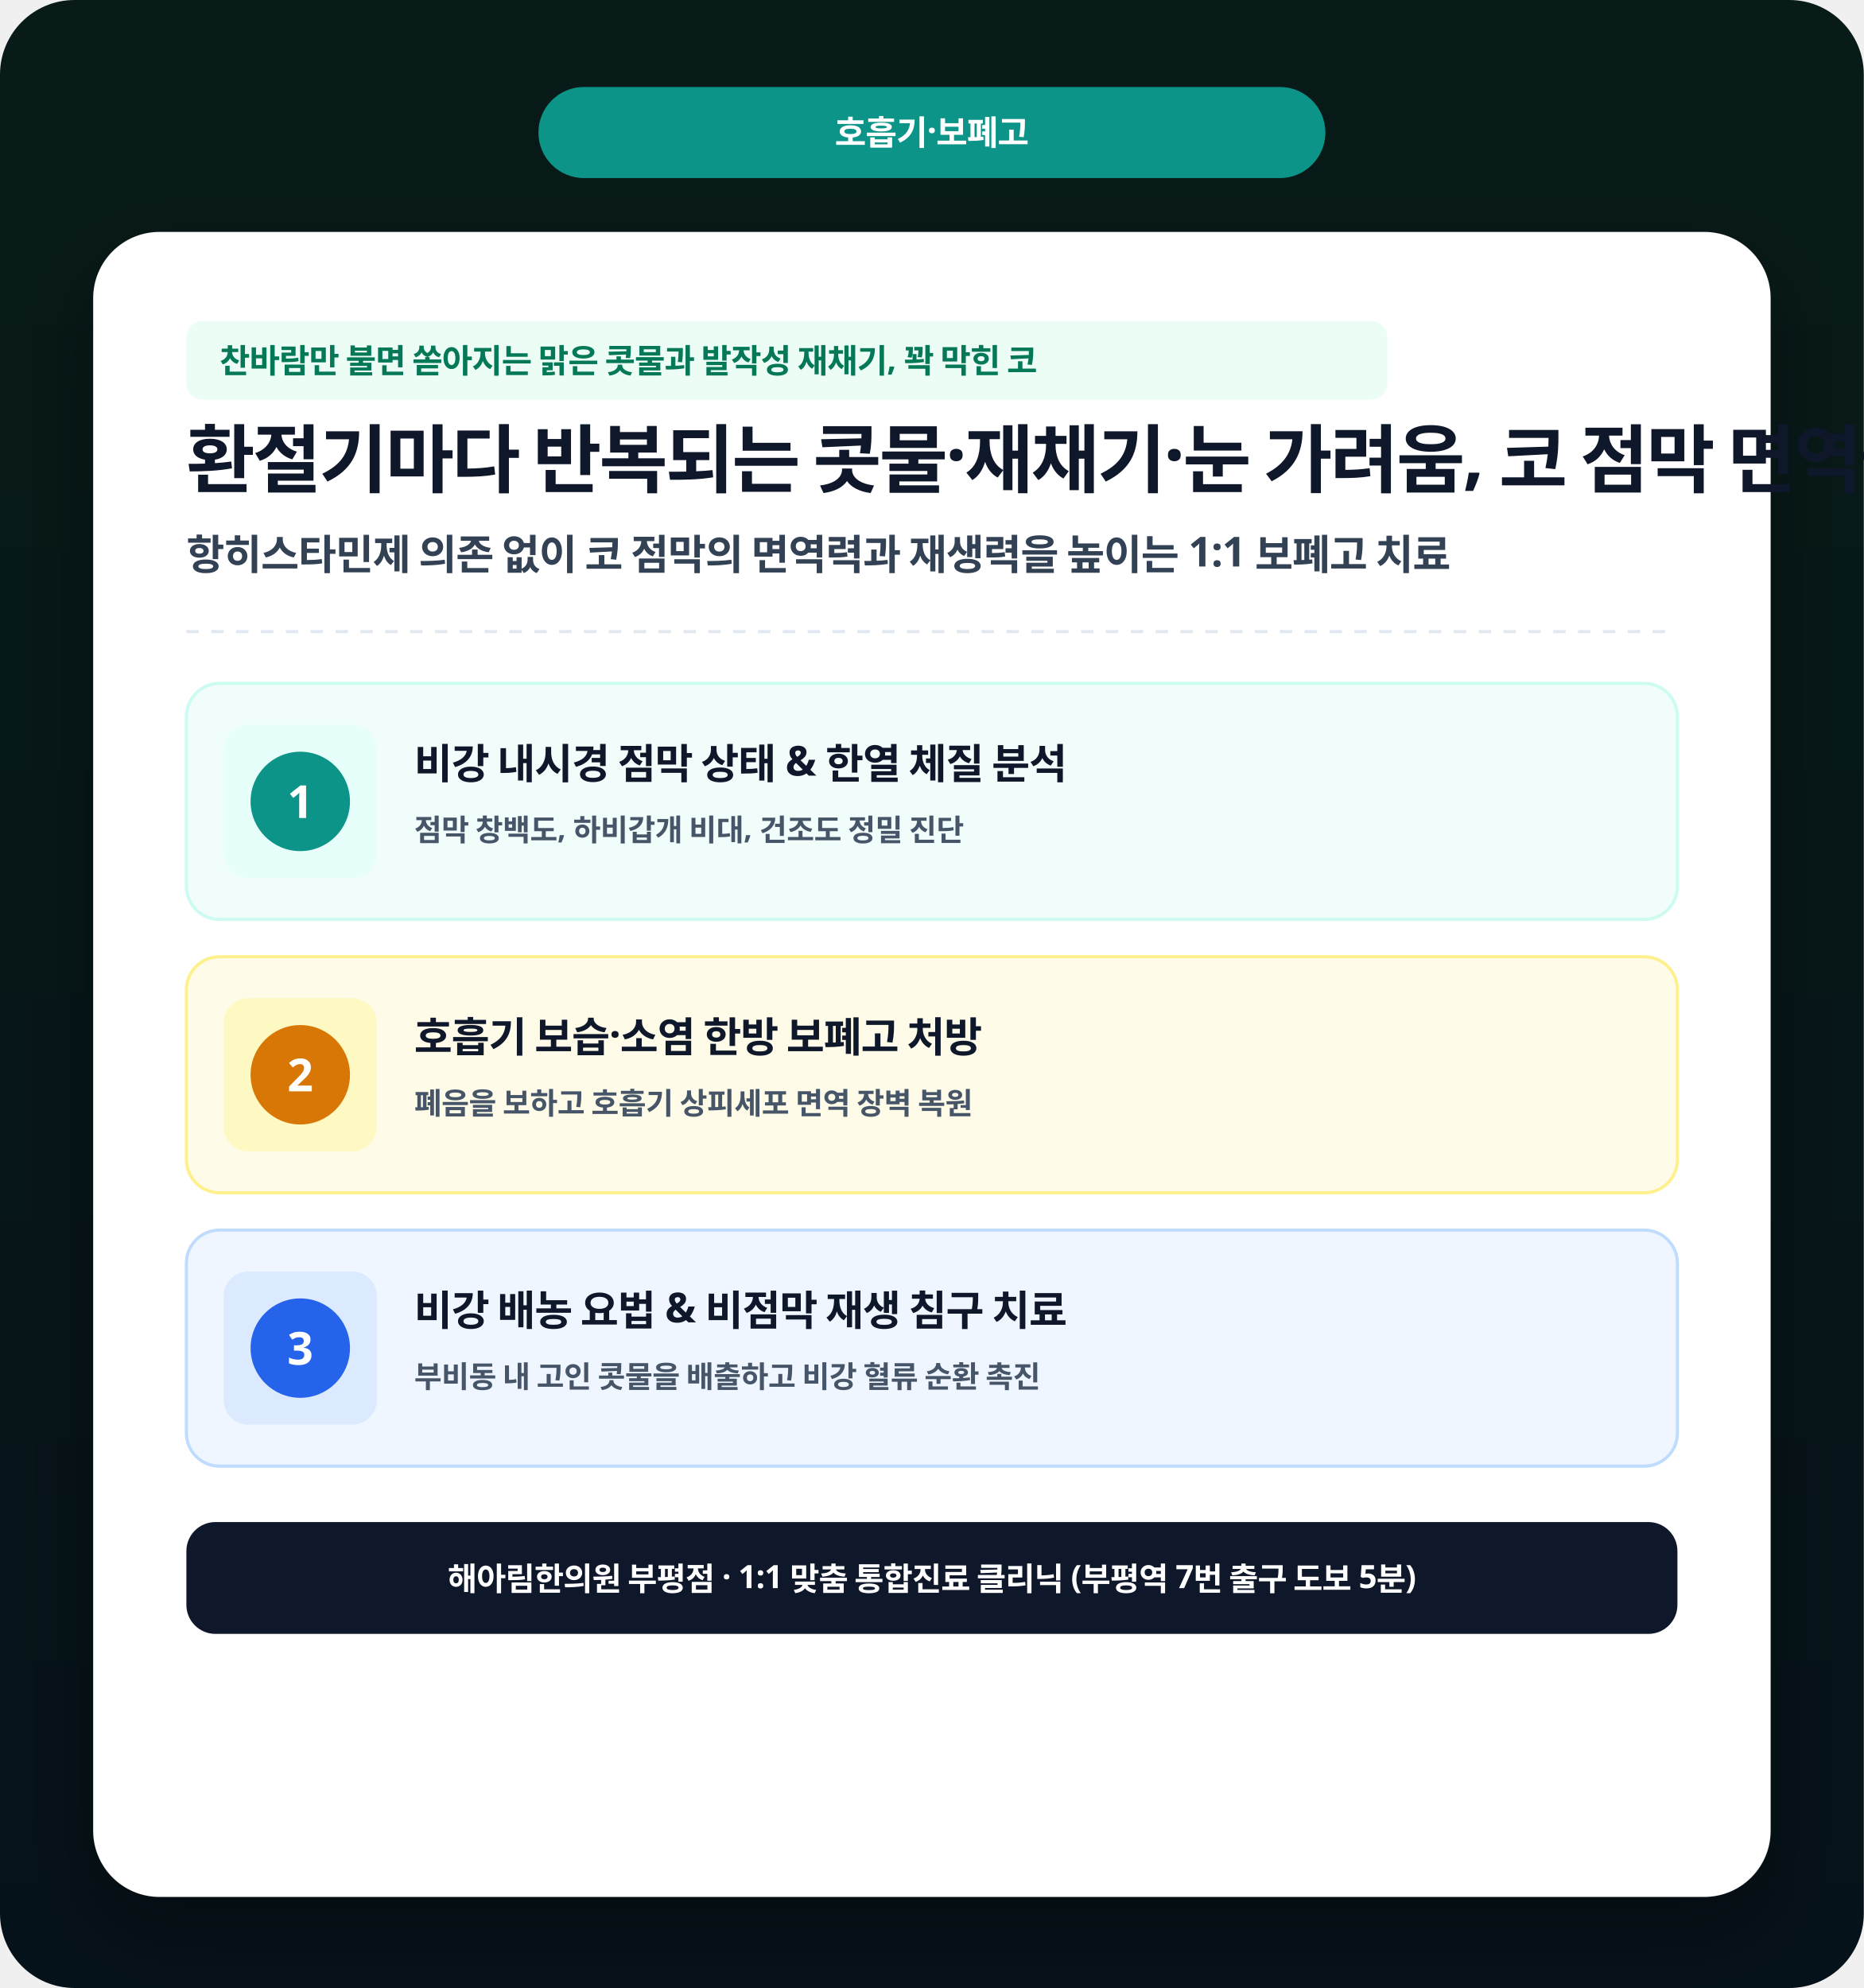
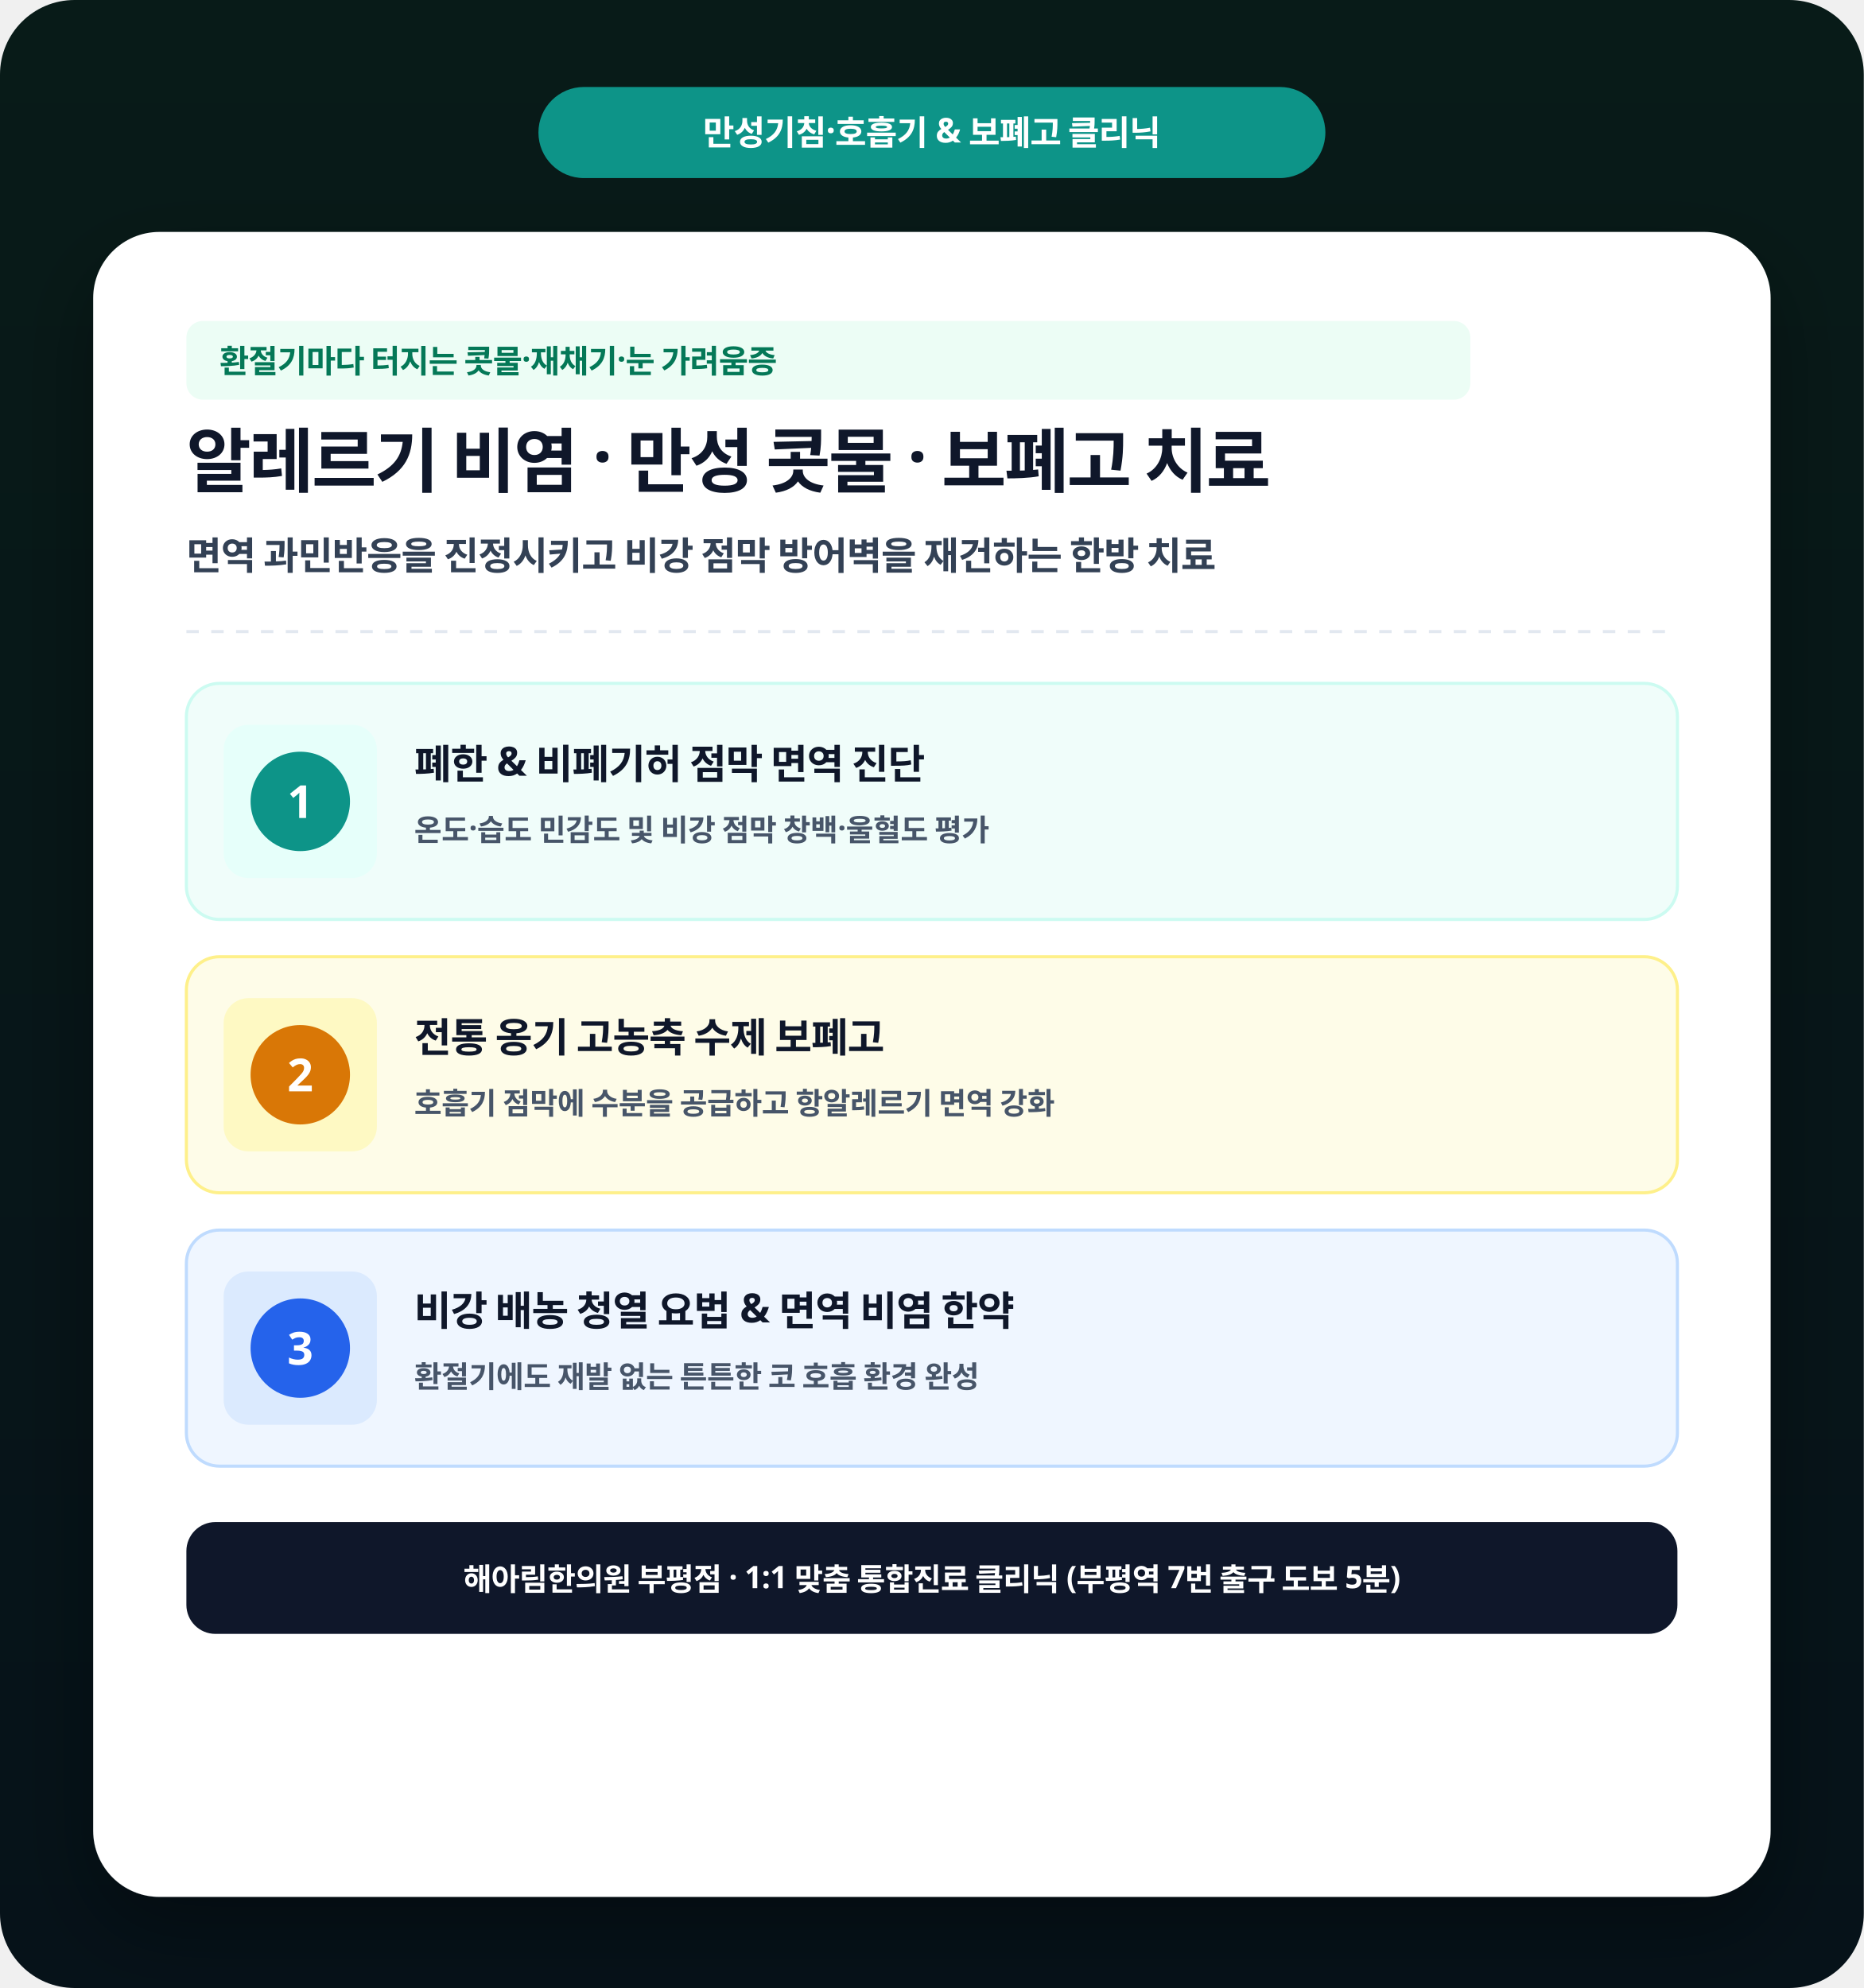
<svg xmlns="http://www.w3.org/2000/svg" width="900" height="960" viewBox="0 0 900 960">
  <defs>
    <linearGradient id="bgGrad" x1="0%" y1="0%" x2="0%" y2="100%">
      <stop offset="0%" stop-color="#081b18" />
      <stop offset="100%" stop-color="#061219" />
    </linearGradient>
    <filter id="cardShadow" x="-10%" y="-10%" width="120%" height="120%">
      <feDropShadow dx="0" dy="16" stdDeviation="20" flood-color="#000000" flood-opacity="0.35" />
    </filter>
  </defs>
  <rect x="0" y="0" width="900" height="960" rx="36" fill="url(#bgGrad)" />
  <g transform="translate(450, 64)">
    <rect x="-190" y="-22" width="380" height="44" rx="22" fill="#0d9488" />
    <text x="0" y="6" font-size="16.5" font-weight="900" fill="#ffffff" text-anchor="middle" font-family="Pretendard, 'Malgun Gothic', sans-serif" letter-spacing="-0.02em">
-       호흡기·보폐고
+       만성기침·호흡기 &amp; 보폐고 클리닉
    </text>
  </g>
  <g filter="url(#cardShadow)">
    <rect x="45" y="112" width="810" height="804" rx="32" fill="#ffffff" />
  </g>
  <g transform="translate(90, 155)">
-     <rect x="0" y="0" width="580" height="38" rx="8" fill="#ecfdf5" />
-     <text x="16" y="25" font-size="16" font-weight="900" fill="#047857" font-family="Pretendard, 'Malgun Gothic', sans-serif" letter-spacing="-0.02em">
-       찬바람만 불면 쏟아지는 맑은 콧물과 발작성 재채기, 꽉 막힌 코
+     <rect x="0" y="0" width="620" height="38" rx="8" fill="#ecfdf5" />
+     <text x="16" y="25" font-size="15.5" font-weight="900" fill="#047857" font-family="Pretendard, 'Malgun Gothic', sans-serif" letter-spacing="-0.02em">
+       환절기마다 터지는 콧물·재채기·눈 가려움증
    </text>
  </g>
  <g transform="translate(90, 235)">
-     <text font-size="36" font-weight="900" fill="#0f172a" font-family="Pretendard, 'Malgun Gothic', sans-serif" letter-spacing="-0.03em">
-       환절기마다 반복되는 콧물·재채기·눈 가려움, 코 점막 면역을 회복하는 보폐고 비염 치료
+     <text font-size="34" font-weight="900" fill="#0f172a" font-family="Pretendard, 'Malgun Gothic', sans-serif" letter-spacing="-0.03em">
+       알레르기 비염 · 만성 콧물 · 보폐고 치료
    </text>
  </g>
  <g transform="translate(90, 275)">
-     <text font-size="20" font-weight="800" fill="#334155" font-family="Pretendard, 'Malgun Gothic', sans-serif" letter-spacing="-0.02em">
-       항히스타민제 의존 없이 코 점막의 면역력과 재생력을 높이는 1:1 보폐고 치료
+     <text font-size="18.5" font-weight="800" fill="#334155" font-family="Pretendard, 'Malgun Gothic', sans-serif" letter-spacing="-0.02em">
+       면역 과민반응을 진정시키고 비강 점막 방어벽을 재건하는 한방 치료
    </text>
  </g>
  <line x1="90" y1="305" x2="810" y2="305" stroke="#e2e8f0" stroke-width="1.5" stroke-dasharray="6,6" />
  <g transform="translate(90, 330)">
    <rect x="0" y="0" width="720" height="114" rx="16" fill="#f0fdfa" stroke="#ccfbf1" stroke-width="1.5" />
    <rect x="18" y="20" width="74" height="74" rx="12" fill="#e6fffa" />
    <circle cx="55" cy="57" r="24" fill="#0d9488" />
    <text x="55" y="65" font-size="22" font-weight="900" fill="#ffffff" text-anchor="middle" font-family="Pretendard, 'Malgun Gothic', sans-serif">1</text>
-     <text x="110" y="46" font-size="20" font-weight="900" fill="#0f172a" font-family="Pretendard, 'Malgun Gothic', sans-serif" letter-spacing="-0.02em">
-       비강 내시경 점막 상태 &amp; 한열 체질 분석
+     <text x="110" y="46" font-size="19.5" font-weight="900" fill="#0f172a" font-family="Pretendard, 'Malgun Gothic', sans-serif" letter-spacing="-0.02em">
+       폐한 &amp; 비폐기허 점막 면역 진단
    </text>
    <text x="110" y="76" font-size="14.5" font-weight="600" fill="#475569" font-family="Pretendard, 'Malgun Gothic', sans-serif" letter-spacing="-0.01em">
-       점막 창백도, 하비갑개 비대, 건조도 정밀 진단
+       온도·습도 민감도 및 비강 점막 창백·울혈도 평가
    </text>
  </g>
  <g transform="translate(90, 462)">
    <rect x="0" y="0" width="720" height="114" rx="16" fill="#fefce8" stroke="#fef08a" stroke-width="1.5" />
    <rect x="18" y="20" width="74" height="74" rx="12" fill="#fef9c3" />
    <circle cx="55" cy="57" r="24" fill="#d97706" />
    <text x="55" y="65" font-size="22" font-weight="900" fill="#ffffff" text-anchor="middle" font-family="Pretendard, 'Malgun Gothic', sans-serif">2</text>
-     <text x="110" y="46" font-size="20" font-weight="900" fill="#0f172a" font-family="Pretendard, 'Malgun Gothic', sans-serif" letter-spacing="-0.02em">
-       호흡기 보습·소염 한방 보폐고 처방
+     <text x="110" y="46" font-size="19.5" font-weight="900" fill="#0f172a" font-family="Pretendard, 'Malgun Gothic', sans-serif" letter-spacing="-0.02em">
+       전통 옹기 고농축 수제 보폐고
    </text>
    <text x="110" y="76" font-size="14.5" font-weight="600" fill="#475569" font-family="Pretendard, 'Malgun Gothic', sans-serif" letter-spacing="-0.01em">
-       폐음을 보하고 호흡기 상피세포 면역 장벽 복원
+       호흡기 점막에 수분을 공급하고 항알레르기 면역 강화
    </text>
  </g>
  <g transform="translate(90, 594)">
    <rect x="0" y="0" width="720" height="114" rx="16" fill="#eff6ff" stroke="#bfdbfe" stroke-width="1.5" />
    <rect x="18" y="20" width="74" height="74" rx="12" fill="#dbeafe" />
    <circle cx="55" cy="57" r="24" fill="#2563eb" />
    <text x="55" y="65" font-size="22" font-weight="900" fill="#ffffff" text-anchor="middle" font-family="Pretendard, 'Malgun Gothic', sans-serif">3</text>
-     <text x="110" y="46" font-size="20" font-weight="900" fill="#0f172a" font-family="Pretendard, 'Malgun Gothic', sans-serif" letter-spacing="-0.02em">
-       비강 배농 요법 &amp; 비점막 재생 침구 치료
+     <text x="110" y="46" font-size="19.5" font-weight="900" fill="#0f172a" font-family="Pretendard, 'Malgun Gothic', sans-serif" letter-spacing="-0.02em">
+       비강 배농 청열 요법 &amp; 면역 비염 한약
    </text>
    <text x="110" y="76" font-size="14.5" font-weight="600" fill="#475569" font-family="Pretendard, 'Malgun Gothic', sans-serif" letter-spacing="-0.01em">
-       부비동 내 고인 콧물을 배출하고 비강 혈류 순환 촉진
+       환절기에도 재발 없는 튼튼한 코 호흡 환경 완성
    </text>
  </g>
  <g transform="translate(90, 735)">
    <rect x="0" y="0" width="720" height="54" rx="14" fill="#0f172a" />
-     <text x="360" y="33" font-size="15.5" font-weight="800" fill="#ffffff" text-anchor="middle" font-family="Pretendard, 'Malgun Gothic', sans-serif" letter-spacing="-0.02em">
+     <text x="360" y="33" font-size="15" font-weight="800" fill="#ffffff" text-anchor="middle" font-family="Pretendard, 'Malgun Gothic', sans-serif" letter-spacing="-0.02em">
      해아림한의원 부평점 · 1:1 맞춤 통합진료 클리닉 (부평역 7번 출구 도보 5분)
    </text>
  </g>
</svg>
